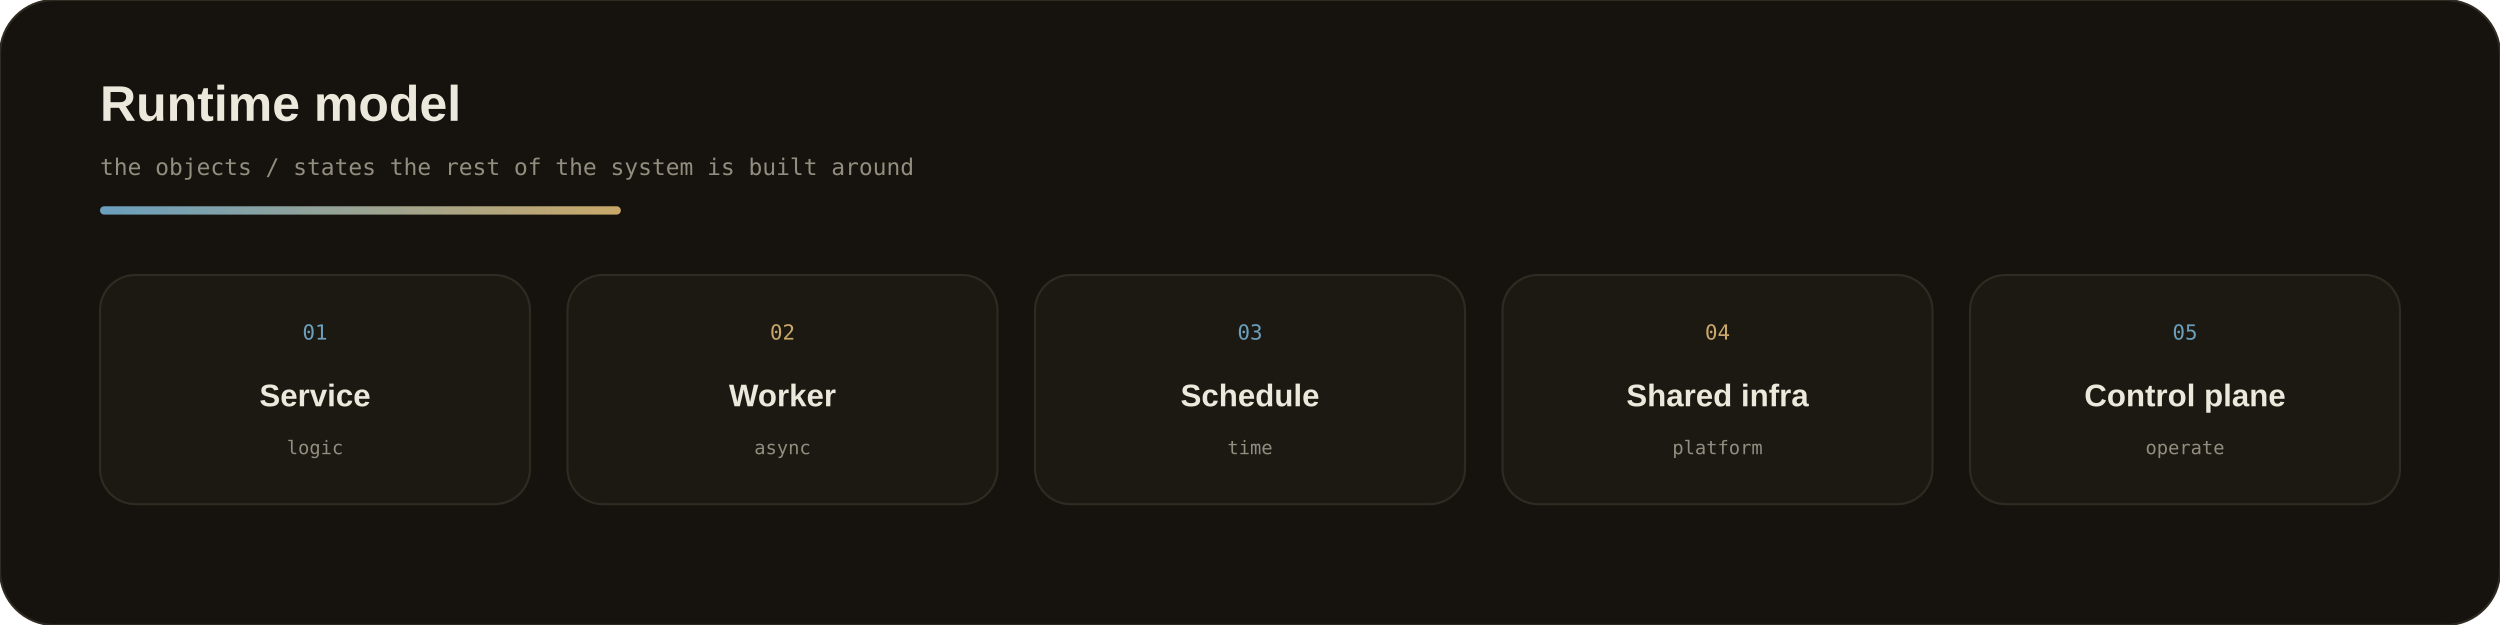
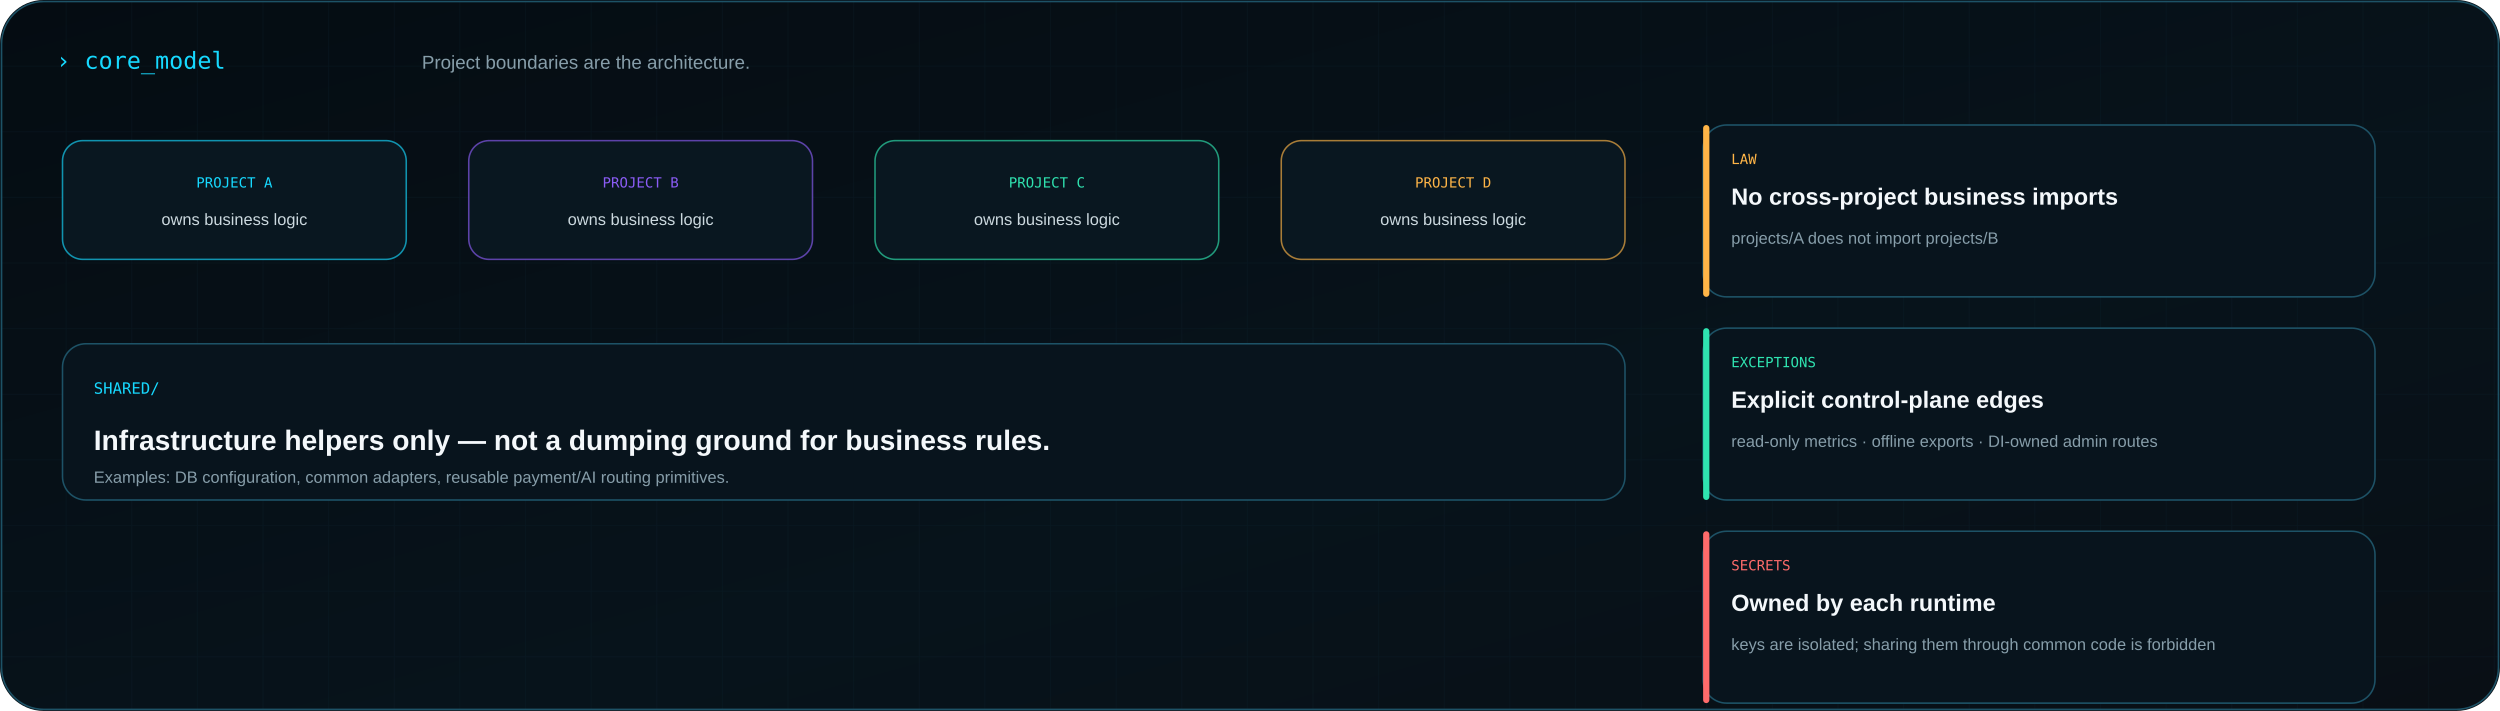
- <svg xmlns="http://www.w3.org/2000/svg" width="1200" height="300" viewBox="0 0 1200 300">
+ <svg xmlns="http://www.w3.org/2000/svg" width="1600" height="455" viewBox="0 0 1600 455">
  <defs>
-     <linearGradient id="g">
-       <stop stop-color="#6a9fbd" />
-       <stop offset="1" stop-color="#c9a869" />
+     <linearGradient id="bg" x1="0" y1="0" x2="1" y2="1">
+       <stop stop-color="#050c12" />
+       <stop offset=".6" stop-color="#07131b" />
+       <stop offset="1" stop-color="#090f15" />
    </linearGradient>
+     <pattern id="grid" width="42" height="42" patternUnits="userSpaceOnUse">
+       <path d="M42 0H0V42" fill="none" stroke="#0d2430" />
+     </pattern>
  </defs>
-   <rect width="1200" height="300" rx="26" fill="#16130e" stroke="#302b22" />
-   <text x="48" y="58" fill="#ede8dc" font-family="Arial" font-size="24" font-weight="700">Runtime model</text>
-   <text x="48" y="84" fill="#938d7f" font-family="monospace" font-size="11">the objects / states the rest of the system is built around</text>
-   <rect x="48" y="99" width="250" height="4" rx="2" fill="url(#g)" />
-   <g transform="translate(48 132)">
-     <rect width="206.4" height="110" rx="17" fill="#1c1913" stroke="#302b22" />
-     <text x="103.2" y="31" text-anchor="middle" fill="#6a9fbd" font-family="monospace" font-size="10">01</text>
-     <text x="103.2" y="63" text-anchor="middle" fill="#ede8dc" font-family="Arial" font-size="15" font-weight="700">Service</text>
-     <text x="103.2" y="86" text-anchor="middle" fill="#938d7f" font-family="monospace" font-size="9">logic</text>
+   <rect width="1600" height="455" rx="28" fill="url(#bg)" />
+   <rect width="1600" height="455" rx="28" fill="url(#grid)" opacity=".3" />
+   <rect x="1" y="1" width="1598" height="453" rx="27" fill="none" stroke="#1d5266" />
+   <text x="36" y="44" fill="#16d9ff" font-family="monospace" font-size="15">› core_model</text>
+   <text x="270" y="44" fill="#879eaa" font-family="Arial" font-size="12">Project boundaries are the architecture.</text>
+   <g transform="translate(40 90)">
+     <rect width="220" height="76" rx="13" fill="#091720" stroke="#16d9ff" stroke-opacity=".65" />
+     <text x="110" y="30" text-anchor="middle" fill="#16d9ff" font-family="monospace" font-size="9">PROJECT A</text>
+     <text x="110" y="54" text-anchor="middle" fill="#ccd9df" font-family="Arial" font-size="10.5">owns business logic</text>
  </g>
-   <g transform="translate(272.4 132)">
-     <rect width="206.4" height="110" rx="17" fill="#1c1913" stroke="#302b22" />
-     <text x="103.2" y="31" text-anchor="middle" fill="#c9a869" font-family="monospace" font-size="10">02</text>
-     <text x="103.2" y="63" text-anchor="middle" fill="#ede8dc" font-family="Arial" font-size="15" font-weight="700">Worker</text>
-     <text x="103.2" y="86" text-anchor="middle" fill="#938d7f" font-family="monospace" font-size="9">async</text>
+   <g transform="translate(300 90)">
+     <rect width="220" height="76" rx="13" fill="#091720" stroke="#8b5cf6" stroke-opacity=".65" />
+     <text x="110" y="30" text-anchor="middle" fill="#8b5cf6" font-family="monospace" font-size="9">PROJECT B</text>
+     <text x="110" y="54" text-anchor="middle" fill="#ccd9df" font-family="Arial" font-size="10.5">owns business logic</text>
  </g>
-   <g transform="translate(496.8 132)">
-     <rect width="206.4" height="110" rx="17" fill="#1c1913" stroke="#302b22" />
-     <text x="103.2" y="31" text-anchor="middle" fill="#6a9fbd" font-family="monospace" font-size="10">03</text>
-     <text x="103.2" y="63" text-anchor="middle" fill="#ede8dc" font-family="Arial" font-size="15" font-weight="700">Schedule</text>
-     <text x="103.2" y="86" text-anchor="middle" fill="#938d7f" font-family="monospace" font-size="9">time</text>
+   <g transform="translate(560 90)">
+     <rect width="220" height="76" rx="13" fill="#091720" stroke="#2fe3b0" stroke-opacity=".65" />
+     <text x="110" y="30" text-anchor="middle" fill="#2fe3b0" font-family="monospace" font-size="9">PROJECT C</text>
+     <text x="110" y="54" text-anchor="middle" fill="#ccd9df" font-family="Arial" font-size="10.5">owns business logic</text>
  </g>
-   <g transform="translate(721.2 132)">
-     <rect width="206.4" height="110" rx="17" fill="#1c1913" stroke="#302b22" />
-     <text x="103.2" y="31" text-anchor="middle" fill="#c9a869" font-family="monospace" font-size="10">04</text>
-     <text x="103.2" y="63" text-anchor="middle" fill="#ede8dc" font-family="Arial" font-size="15" font-weight="700">Shared infra</text>
-     <text x="103.2" y="86" text-anchor="middle" fill="#938d7f" font-family="monospace" font-size="9">platform</text>
+   <g transform="translate(820 90)">
+     <rect width="220" height="76" rx="13" fill="#091720" stroke="#ffb547" stroke-opacity=".65" />
+     <text x="110" y="30" text-anchor="middle" fill="#ffb547" font-family="monospace" font-size="9">PROJECT D</text>
+     <text x="110" y="54" text-anchor="middle" fill="#ccd9df" font-family="Arial" font-size="10.5">owns business logic</text>
  </g>
-   <g transform="translate(945.6 132)">
-     <rect width="206.4" height="110" rx="17" fill="#1c1913" stroke="#302b22" />
-     <text x="103.2" y="31" text-anchor="middle" fill="#6a9fbd" font-family="monospace" font-size="10">05</text>
-     <text x="103.2" y="63" text-anchor="middle" fill="#ede8dc" font-family="Arial" font-size="15" font-weight="700">Control plane</text>
-     <text x="103.2" y="86" text-anchor="middle" fill="#938d7f" font-family="monospace" font-size="9">operate</text>
+   <rect x="40" y="220" width="1000" height="100" rx="15" fill="#08141d" stroke="#1d5266" />
+   <text x="60" y="252" fill="#16d9ff" font-family="monospace" font-size="10">SHARED/</text>
+   <text x="60" y="288" fill="#f4f8fb" font-family="Arial" font-size="18" font-weight="700">Infrastructure helpers only — not a dumping ground for business rules.</text>
+   <text x="60" y="309" fill="#879eaa" font-family="Arial" font-size="10.5">Examples: DB configuration, common adapters, reusable payment/AI routing primitives.</text>
+   <g transform="translate(1090 80)">
+     <g transform="translate(0 0)">
+       <rect width="430" height="110" rx="15" fill="#08141d" stroke="#1d5266" />
+       <rect width="4" height="110" rx="2" fill="#ffb547" />
+       <text x="18" y="25" fill="#ffb547" font-family="monospace" font-size="9">LAW</text>
+       <text x="18" y="51" fill="#f4f8fb" font-family="Arial" font-size="15" font-weight="700">No cross-project business imports</text>
+       <text x="18" y="76" fill="#879eaa" font-family="Arial" font-size="10.5">projects/A does not import projects/B</text>
+     </g>
+     <g transform="translate(0 130)">
+       <rect width="430" height="110" rx="15" fill="#08141d" stroke="#1d5266" />
+       <rect width="4" height="110" rx="2" fill="#2fe3b0" />
+       <text x="18" y="25" fill="#2fe3b0" font-family="monospace" font-size="9">EXCEPTIONS</text>
+       <text x="18" y="51" fill="#f4f8fb" font-family="Arial" font-size="15" font-weight="700">Explicit control-plane edges</text>
+       <text x="18" y="76" fill="#879eaa" font-family="Arial" font-size="10.5">read-only metrics · offline exports · DI-owned admin routes</text>
+     </g>
+     <g transform="translate(0 260)">
+       <rect width="430" height="110" rx="15" fill="#08141d" stroke="#1d5266" />
+       <rect width="4" height="110" rx="2" fill="#ff6b6b" />
+       <text x="18" y="25" fill="#ff6b6b" font-family="monospace" font-size="9">SECRETS</text>
+       <text x="18" y="51" fill="#f4f8fb" font-family="Arial" font-size="15" font-weight="700">Owned by each runtime</text>
+       <text x="18" y="76" fill="#879eaa" font-family="Arial" font-size="10.5">keys are isolated; sharing them through common code is forbidden</text>
+     </g>
  </g>
</svg>
